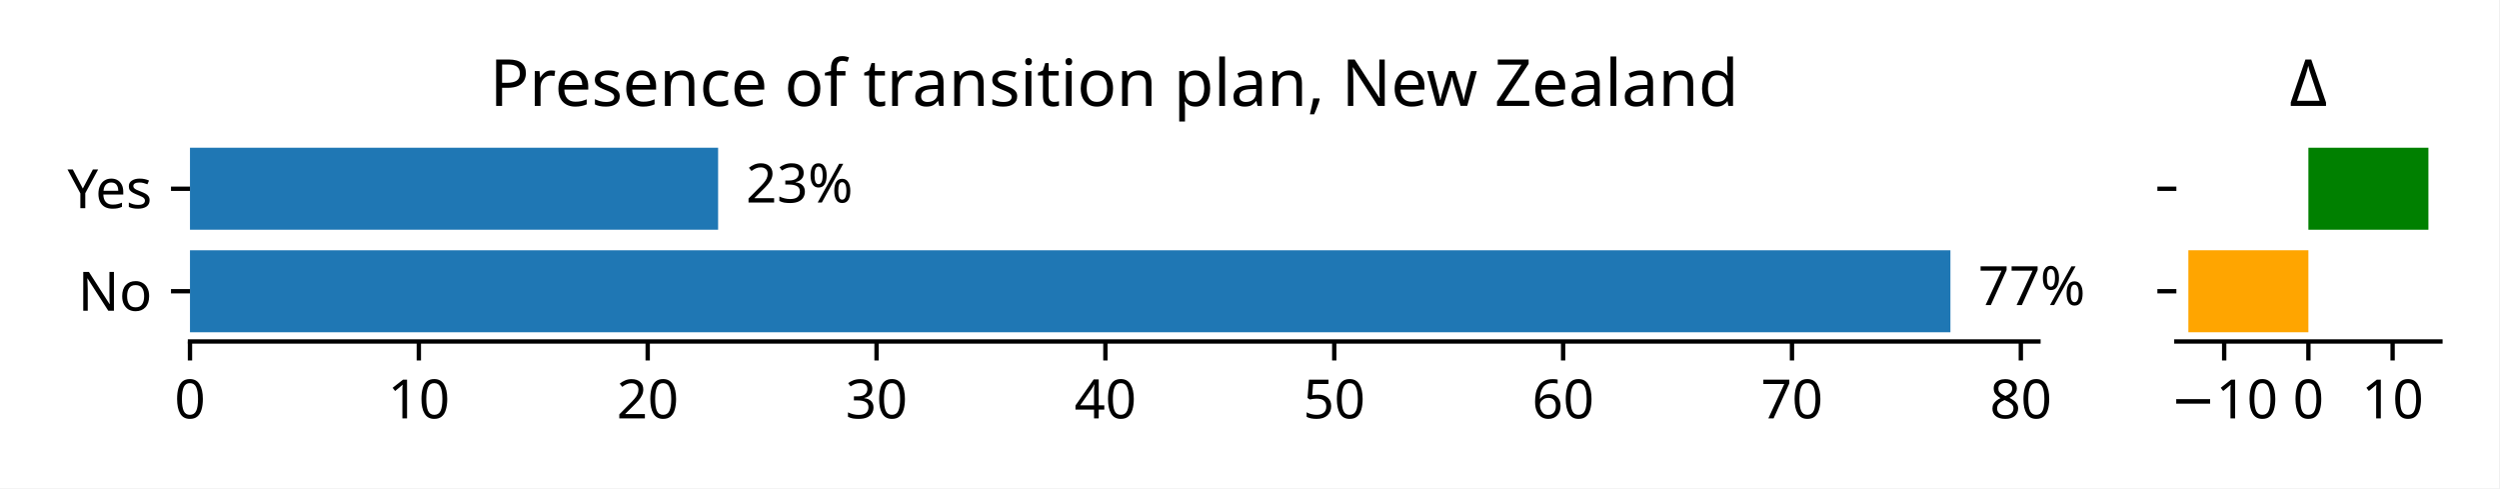
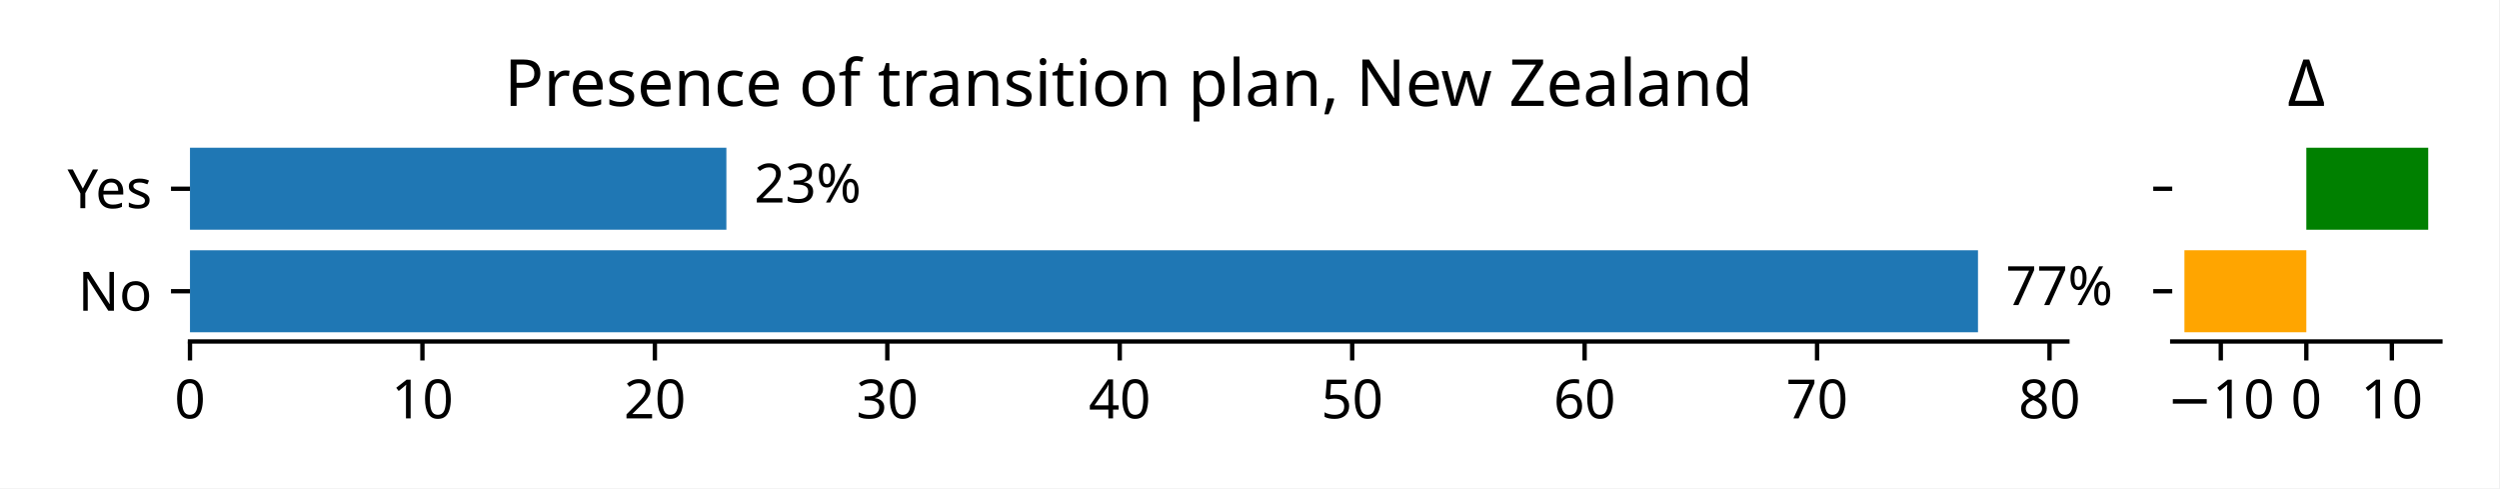
<svg xmlns="http://www.w3.org/2000/svg" xmlns:xlink="http://www.w3.org/1999/xlink" width="460.8pt" height="90pt" viewBox="0 0 460.8 90" version="1.1">
  <defs>
    <style type="text/css">*{stroke-linejoin: round; stroke-linecap: butt}</style>
  </defs>
  <g id="figure_1">
    <g id="patch_1">
      <path d="M 0 90  L 460.8 90  L 460.8 0  L 0 0  z " style="fill: #ffffff" />
    </g>
    <g id="axes_1">
      <g id="patch_2">
-         <path d="M 35.031 62.942  L 375.876 62.942  L 375.876 25.53  L 35.031 25.53  z " style="fill: #ffffff" />
+         <path d="M 35.031 62.942  L 381.214 62.942  L 381.214 25.53  L 35.031 25.53  z " style="fill: #ffffff" />
      </g>
      <g id="patch_3">
-         <path d="M 35.031 61.242  L 359.645 61.242  L 359.645 46.126  L 35.031 46.126  z " clip-path="url(#p7e9fccc1e3)" style="fill: #1f77b4" />
+         <path d="M 35.031 61.242  L 364.729 61.242  L 364.729 46.126  L 35.031 46.126  z " clip-path="url(#p04f6455994)" style="fill: #1f77b4" />
      </g>
      <g id="patch_4">
-         <path d="M 35.031 42.347  L 132.415 42.347  L 132.415 27.231  L 35.031 27.231  z " clip-path="url(#p7e9fccc1e3)" style="fill: #1f77b4" />
+         <path d="M 35.031 42.347  L 133.94 42.347  L 133.94 27.231  L 35.031 27.231  z " clip-path="url(#p04f6455994)" style="fill: #1f77b4" />
      </g>
      <g id="matplotlib.axis_1">
        <g id="xtick_1">
          <g id="line2d_1">
            <defs>
              <path id="m4c99cd72f3" d="M 0 0  L 0 3.5  " style="stroke: #000000; stroke-width: 0.8" />
            </defs>
            <g>
              <use xlink:href="#m4c99cd72f3" x="35.031" y="62.942" style="stroke: #000000; stroke-width: 0.8" />
            </g>
          </g>
          <g id="text_1">
            <text style="font: 10px 'sans-serif'; text-anchor: middle" x="35.031" y="77.116" transform="rotate(-0, 35.03125, 77.11562)">0</text>
          </g>
        </g>
        <g id="xtick_2">
          <g id="line2d_2">
            <g>
-               <use xlink:href="#m4c99cd72f3" x="77.231" y="62.942" style="stroke: #000000; stroke-width: 0.8" />
+               <use xlink:href="#m4c99cd72f3" x="77.892" y="62.942" style="stroke: #000000; stroke-width: 0.8" />
            </g>
          </g>
          <g id="text_2">
-             <text style="font: 10px 'sans-serif'; text-anchor: middle" x="77.231" y="77.116" transform="rotate(-0, 77.23106, 77.11562)">10</text>
+             <text style="font: 10px 'sans-serif'; text-anchor: middle" x="77.892" y="77.116" transform="rotate(-0, 77.89192, 77.11562)">10</text>
          </g>
        </g>
        <g id="xtick_3">
          <g id="line2d_3">
            <g>
-               <use xlink:href="#m4c99cd72f3" x="119.431" y="62.942" style="stroke: #000000; stroke-width: 0.8" />
+               <use xlink:href="#m4c99cd72f3" x="120.753" y="62.942" style="stroke: #000000; stroke-width: 0.8" />
            </g>
          </g>
          <g id="text_3">
-             <text style="font: 10px 'sans-serif'; text-anchor: middle" x="119.431" y="77.116" transform="rotate(-0, 119.4309, 77.11562)">20</text>
+             <text style="font: 10px 'sans-serif'; text-anchor: middle" x="120.753" y="77.116" transform="rotate(-0, 120.7526, 77.11562)">20</text>
          </g>
        </g>
        <g id="xtick_4">
          <g id="line2d_4">
            <g>
-               <use xlink:href="#m4c99cd72f3" x="161.631" y="62.942" style="stroke: #000000; stroke-width: 0.8" />
+               <use xlink:href="#m4c99cd72f3" x="163.613" y="62.942" style="stroke: #000000; stroke-width: 0.8" />
            </g>
          </g>
          <g id="text_4">
-             <text style="font: 10px 'sans-serif'; text-anchor: middle" x="161.631" y="77.116" transform="rotate(-0, 161.6307, 77.11562)">30</text>
+             <text style="font: 10px 'sans-serif'; text-anchor: middle" x="163.613" y="77.116" transform="rotate(-0, 163.6133, 77.11562)">30</text>
          </g>
        </g>
        <g id="xtick_5">
          <g id="line2d_5">
            <g>
-               <use xlink:href="#m4c99cd72f3" x="203.83" y="62.942" style="stroke: #000000; stroke-width: 0.8" />
+               <use xlink:href="#m4c99cd72f3" x="206.474" y="62.942" style="stroke: #000000; stroke-width: 0.8" />
            </g>
          </g>
          <g id="text_5">
-             <text style="font: 10px 'sans-serif'; text-anchor: middle" x="203.83" y="77.116" transform="rotate(-0, 203.8305, 77.11562)">40</text>
+             <text style="font: 10px 'sans-serif'; text-anchor: middle" x="206.474" y="77.116" transform="rotate(-0, 206.4739, 77.11562)">40</text>
          </g>
        </g>
        <g id="xtick_6">
          <g id="line2d_6">
            <g>
-               <use xlink:href="#m4c99cd72f3" x="246.03" y="62.942" style="stroke: #000000; stroke-width: 0.8" />
+               <use xlink:href="#m4c99cd72f3" x="249.335" y="62.942" style="stroke: #000000; stroke-width: 0.8" />
            </g>
          </g>
          <g id="text_6">
-             <text style="font: 10px 'sans-serif'; text-anchor: middle" x="246.03" y="77.116" transform="rotate(-0, 246.0303, 77.11562)">50</text>
+             <text style="font: 10px 'sans-serif'; text-anchor: middle" x="249.335" y="77.116" transform="rotate(-0, 249.3346, 77.11562)">50</text>
          </g>
        </g>
        <g id="xtick_7">
          <g id="line2d_7">
            <g>
-               <use xlink:href="#m4c99cd72f3" x="288.23" y="62.942" style="stroke: #000000; stroke-width: 0.8" />
+               <use xlink:href="#m4c99cd72f3" x="292.195" y="62.942" style="stroke: #000000; stroke-width: 0.8" />
            </g>
          </g>
          <g id="text_7">
-             <text style="font: 10px 'sans-serif'; text-anchor: middle" x="288.23" y="77.116" transform="rotate(-0, 288.2301, 77.11562)">60</text>
+             <text style="font: 10px 'sans-serif'; text-anchor: middle" x="292.195" y="77.116" transform="rotate(-0, 292.1953, 77.11562)">60</text>
          </g>
        </g>
        <g id="xtick_8">
          <g id="line2d_8">
            <g>
-               <use xlink:href="#m4c99cd72f3" x="330.43" y="62.942" style="stroke: #000000; stroke-width: 0.8" />
+               <use xlink:href="#m4c99cd72f3" x="335.056" y="62.942" style="stroke: #000000; stroke-width: 0.8" />
            </g>
          </g>
          <g id="text_8">
-             <text style="font: 10px 'sans-serif'; text-anchor: middle" x="330.43" y="77.116" transform="rotate(-0, 330.4299, 77.11562)">70</text>
+             <text style="font: 10px 'sans-serif'; text-anchor: middle" x="335.056" y="77.116" transform="rotate(-0, 335.056, 77.11562)">70</text>
          </g>
        </g>
        <g id="xtick_9">
          <g id="line2d_9">
            <g>
-               <use xlink:href="#m4c99cd72f3" x="372.63" y="62.942" style="stroke: #000000; stroke-width: 0.8" />
+               <use xlink:href="#m4c99cd72f3" x="377.917" y="62.942" style="stroke: #000000; stroke-width: 0.8" />
            </g>
          </g>
          <g id="text_9">
-             <text style="font: 10px 'sans-serif'; text-anchor: middle" x="372.63" y="77.116" transform="rotate(-0, 372.6297, 77.11562)">80</text>
+             <text style="font: 10px 'sans-serif'; text-anchor: middle" x="377.917" y="77.116" transform="rotate(-0, 377.9166, 77.11562)">80</text>
          </g>
        </g>
      </g>
      <g id="matplotlib.axis_2">
        <g id="ytick_1">
          <g id="line2d_10">
            <defs>
              <path id="m8e343aef83" d="M 0 0  L -3.5 0  " style="stroke: #000000; stroke-width: 0.8" />
            </defs>
            <g>
              <use xlink:href="#m8e343aef83" x="35.031" y="53.684" style="stroke: #000000; stroke-width: 0.8" />
            </g>
          </g>
          <g id="text_10">
            <text style="font: 10px 'sans-serif'; text-anchor: end" x="28.031" y="57.27" transform="rotate(-0, 28.03125, 57.27034)">No</text>
          </g>
        </g>
        <g id="ytick_2">
          <g id="line2d_11">
            <g>
              <use xlink:href="#m8e343aef83" x="35.031" y="34.789" style="stroke: #000000; stroke-width: 0.8" />
            </g>
          </g>
          <g id="text_11">
            <text style="font: 10px 'sans-serif'; text-anchor: end" x="28.031" y="38.375" transform="rotate(-0, 28.03125, 38.37529)">Yes</text>
          </g>
        </g>
      </g>
      <g id="patch_5">
-         <path d="M 35.031 62.942  L 375.876 62.942  " style="fill: none; stroke: #000000; stroke-width: 0.8; stroke-linejoin: miter; stroke-linecap: square" />
+         <path d="M 35.031 62.942  L 381.214 62.942  " style="fill: none; stroke: #000000; stroke-width: 0.8; stroke-linejoin: miter; stroke-linecap: square" />
      </g>
      <g id="text_12">
-         <text style="font: 10px 'sans-serif'; text-anchor: middle" x="374.645" y="56.228" transform="rotate(-0, 374.6451, 56.22815)">77%</text>
+         <text style="font: 10px 'sans-serif'; text-anchor: middle" x="379.729" y="56.228" transform="rotate(-0, 379.7287, 56.22815)">77%</text>
      </g>
      <g id="text_13">
-         <text style="font: 10px 'sans-serif'; text-anchor: middle" x="147.415" y="37.333" transform="rotate(-0, 147.4154, 37.3331)">23%</text>
+         <text style="font: 10px 'sans-serif'; text-anchor: middle" x="148.94" y="37.333" transform="rotate(-0, 148.9405, 37.3331)">23%</text>
      </g>
      <g id="text_14">
-         <text style="font: 12px 'sans-serif'; text-anchor: middle" x="205.454" y="19.53" transform="rotate(-0, 205.4535, 19.53)">Presence of transition plan, New Zealand</text>
+         <text style="font: 12px 'sans-serif'; text-anchor: middle" x="208.122" y="19.53" transform="rotate(-0, 208.1224, 19.53)">Presence of transition plan, New Zealand</text>
      </g>
    </g>
    <g id="axes_2">
      <g id="patch_6">
-         <path d="M 401.308 62.942  L 450 62.942  L 450 25.53  L 401.308 25.53  z " style="fill: #ffffff" />
+         <path d="M 400.545 62.942  L 450 62.942  L 450 25.53  L 400.545 25.53  z " style="fill: #ffffff" />
      </g>
      <g id="patch_7">
-         <path d="M 425.654 61.242  L 403.521 61.242  L 403.521 46.126  L 425.654 46.126  z " clip-path="url(#pfe46a329e3)" style="fill: #ffa500" />
+         <path d="M 425.273 61.242  L 402.793 61.242  L 402.793 46.126  L 425.273 46.126  z " clip-path="url(#p8dbef7e7c8)" style="fill: #ffa500" />
      </g>
      <g id="patch_8">
-         <path d="M 425.654 42.347  L 447.787 42.347  L 447.787 27.231  L 425.654 27.231  z " clip-path="url(#pfe46a329e3)" style="fill: #008000" />
+         <path d="M 425.273 42.347  L 447.752 42.347  L 447.752 27.231  L 425.273 27.231  z " clip-path="url(#p8dbef7e7c8)" style="fill: #008000" />
      </g>
      <g id="matplotlib.axis_3">
        <g id="xtick_10">
          <g id="line2d_12">
            <g>
-               <use xlink:href="#m4c99cd72f3" x="410.126" y="62.942" style="stroke: #000000; stroke-width: 0.8" />
+               <use xlink:href="#m4c99cd72f3" x="409.501" y="62.942" style="stroke: #000000; stroke-width: 0.8" />
            </g>
          </g>
          <g id="text_15">
-             <text style="font: 10px 'sans-serif'; text-anchor: middle" x="410.126" y="77.116" transform="rotate(-0, 410.1259, 77.11562)">−10</text>
+             <text style="font: 10px 'sans-serif'; text-anchor: middle" x="409.501" y="77.116" transform="rotate(-0, 409.5014, 77.11562)">−10</text>
          </g>
        </g>
        <g id="xtick_11">
          <g id="line2d_13">
            <g>
-               <use xlink:href="#m4c99cd72f3" x="425.654" y="62.942" style="stroke: #000000; stroke-width: 0.8" />
+               <use xlink:href="#m4c99cd72f3" x="425.273" y="62.942" style="stroke: #000000; stroke-width: 0.8" />
            </g>
          </g>
          <g id="text_16">
-             <text style="font: 10px 'sans-serif'; text-anchor: middle" x="425.654" y="77.116" transform="rotate(-0, 425.654, 77.11562)">0</text>
+             <text style="font: 10px 'sans-serif'; text-anchor: middle" x="425.273" y="77.116" transform="rotate(-0, 425.2727, 77.11562)">0</text>
          </g>
        </g>
        <g id="xtick_12">
          <g id="line2d_14">
            <g>
-               <use xlink:href="#m4c99cd72f3" x="441.182" y="62.942" style="stroke: #000000; stroke-width: 0.8" />
+               <use xlink:href="#m4c99cd72f3" x="441.044" y="62.942" style="stroke: #000000; stroke-width: 0.8" />
            </g>
          </g>
          <g id="text_17">
-             <text style="font: 10px 'sans-serif'; text-anchor: middle" x="441.182" y="77.116" transform="rotate(-0, 441.182, 77.11562)">10</text>
+             <text style="font: 10px 'sans-serif'; text-anchor: middle" x="441.044" y="77.116" transform="rotate(-0, 441.0439, 77.11562)">10</text>
          </g>
        </g>
      </g>
      <g id="matplotlib.axis_4">
        <g id="ytick_3">
          <g id="line2d_15">
            <g>
-               <use xlink:href="#m8e343aef83" x="401.308" y="53.684" style="stroke: #000000; stroke-width: 0.8" />
+               <use xlink:href="#m8e343aef83" x="400.545" y="53.684" style="stroke: #000000; stroke-width: 0.8" />
            </g>
          </g>
        </g>
        <g id="ytick_4">
          <g id="line2d_16">
            <g>
-               <use xlink:href="#m8e343aef83" x="401.308" y="34.789" style="stroke: #000000; stroke-width: 0.8" />
+               <use xlink:href="#m8e343aef83" x="400.545" y="34.789" style="stroke: #000000; stroke-width: 0.8" />
            </g>
          </g>
        </g>
      </g>
      <g id="patch_9">
-         <path d="M 401.308 62.942  L 450 62.942  " style="fill: none; stroke: #000000; stroke-width: 0.8; stroke-linejoin: miter; stroke-linecap: square" />
+         <path d="M 400.545 62.942  L 450 62.942  " style="fill: none; stroke: #000000; stroke-width: 0.8; stroke-linejoin: miter; stroke-linecap: square" />
      </g>
      <g id="text_18">
-         <text style="font: 12px 'sans-serif'; text-anchor: middle" x="425.654" y="19.53" transform="rotate(-0, 425.654, 19.53)">Δ</text>
+         <text style="font: 12px 'sans-serif'; text-anchor: middle" x="425.273" y="19.53" transform="rotate(-0, 425.2727, 19.53)">Δ</text>
      </g>
    </g>
  </g>
  <defs>
-     <clipPath id="p7e9fccc1e3">
-       <rect x="35.031" y="25.53" width="340.845" height="37.412" />
+     <clipPath id="p04f6455994">
+       <rect x="35.031" y="25.53" width="346.182" height="37.412" />
    </clipPath>
-     <clipPath id="pfe46a329e3">
-       <rect x="401.308" y="25.53" width="48.692" height="37.412" />
+     <clipPath id="p8dbef7e7c8">
+       <rect x="400.545" y="25.53" width="49.455" height="37.412" />
    </clipPath>
  </defs>
</svg>
